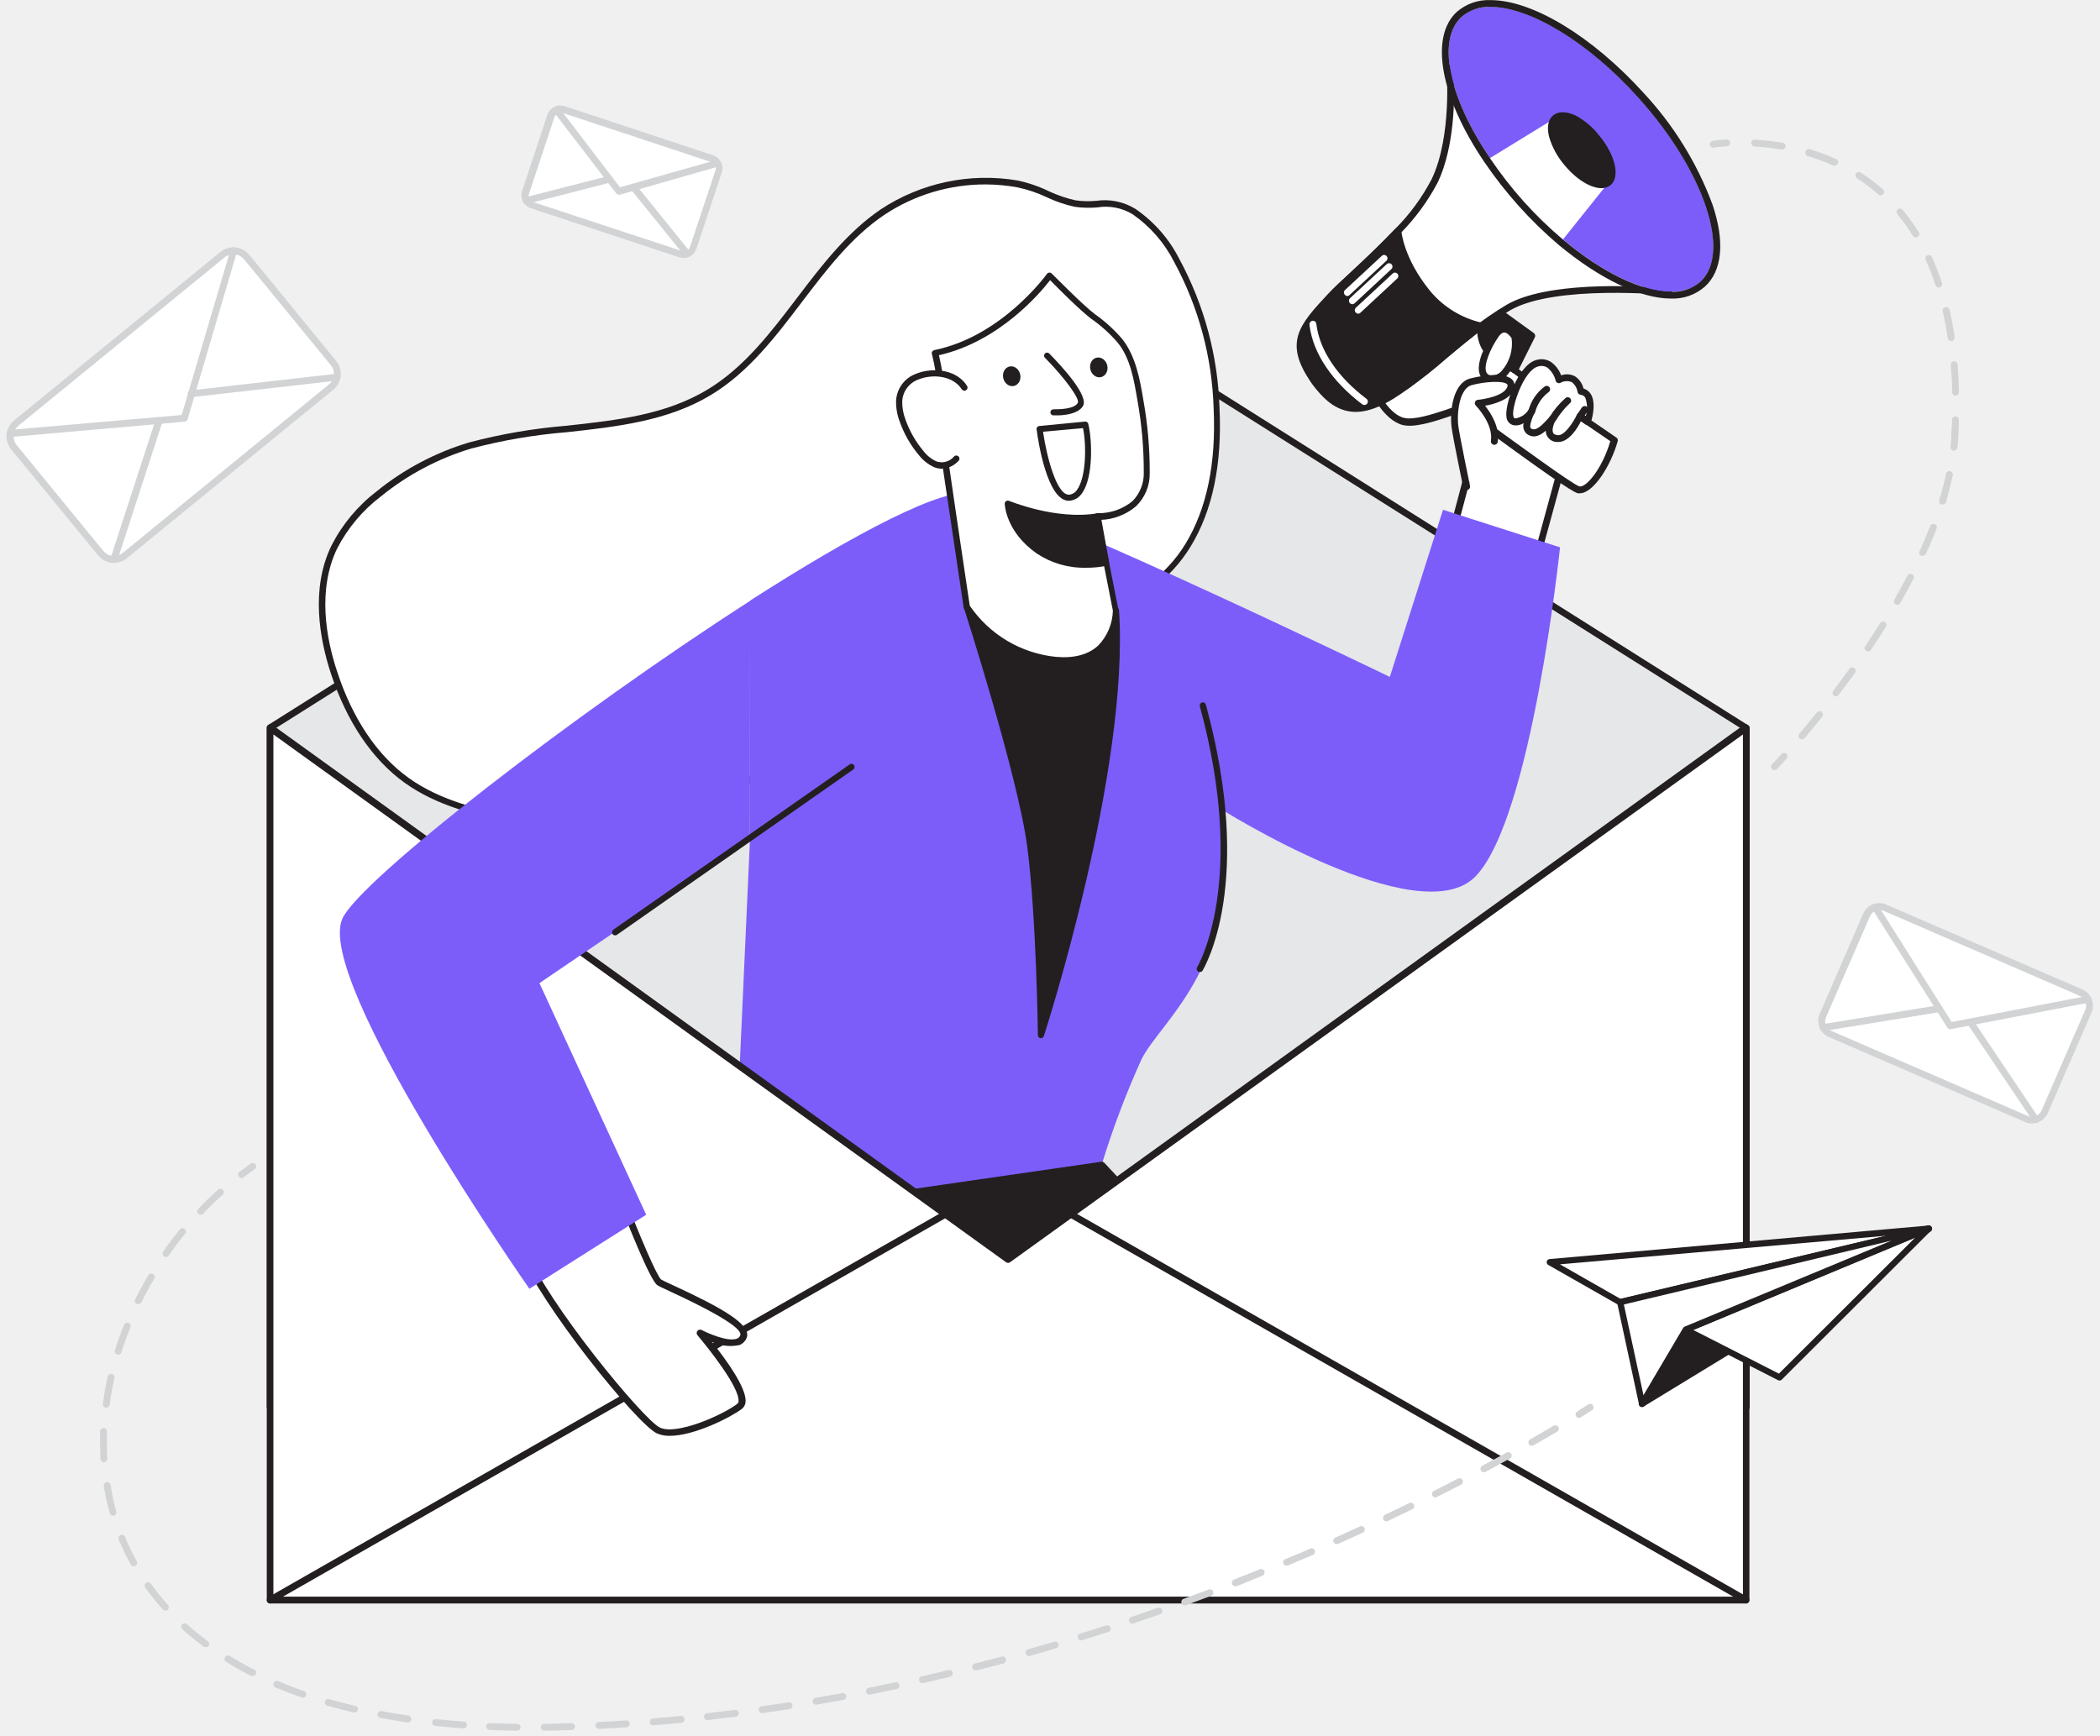
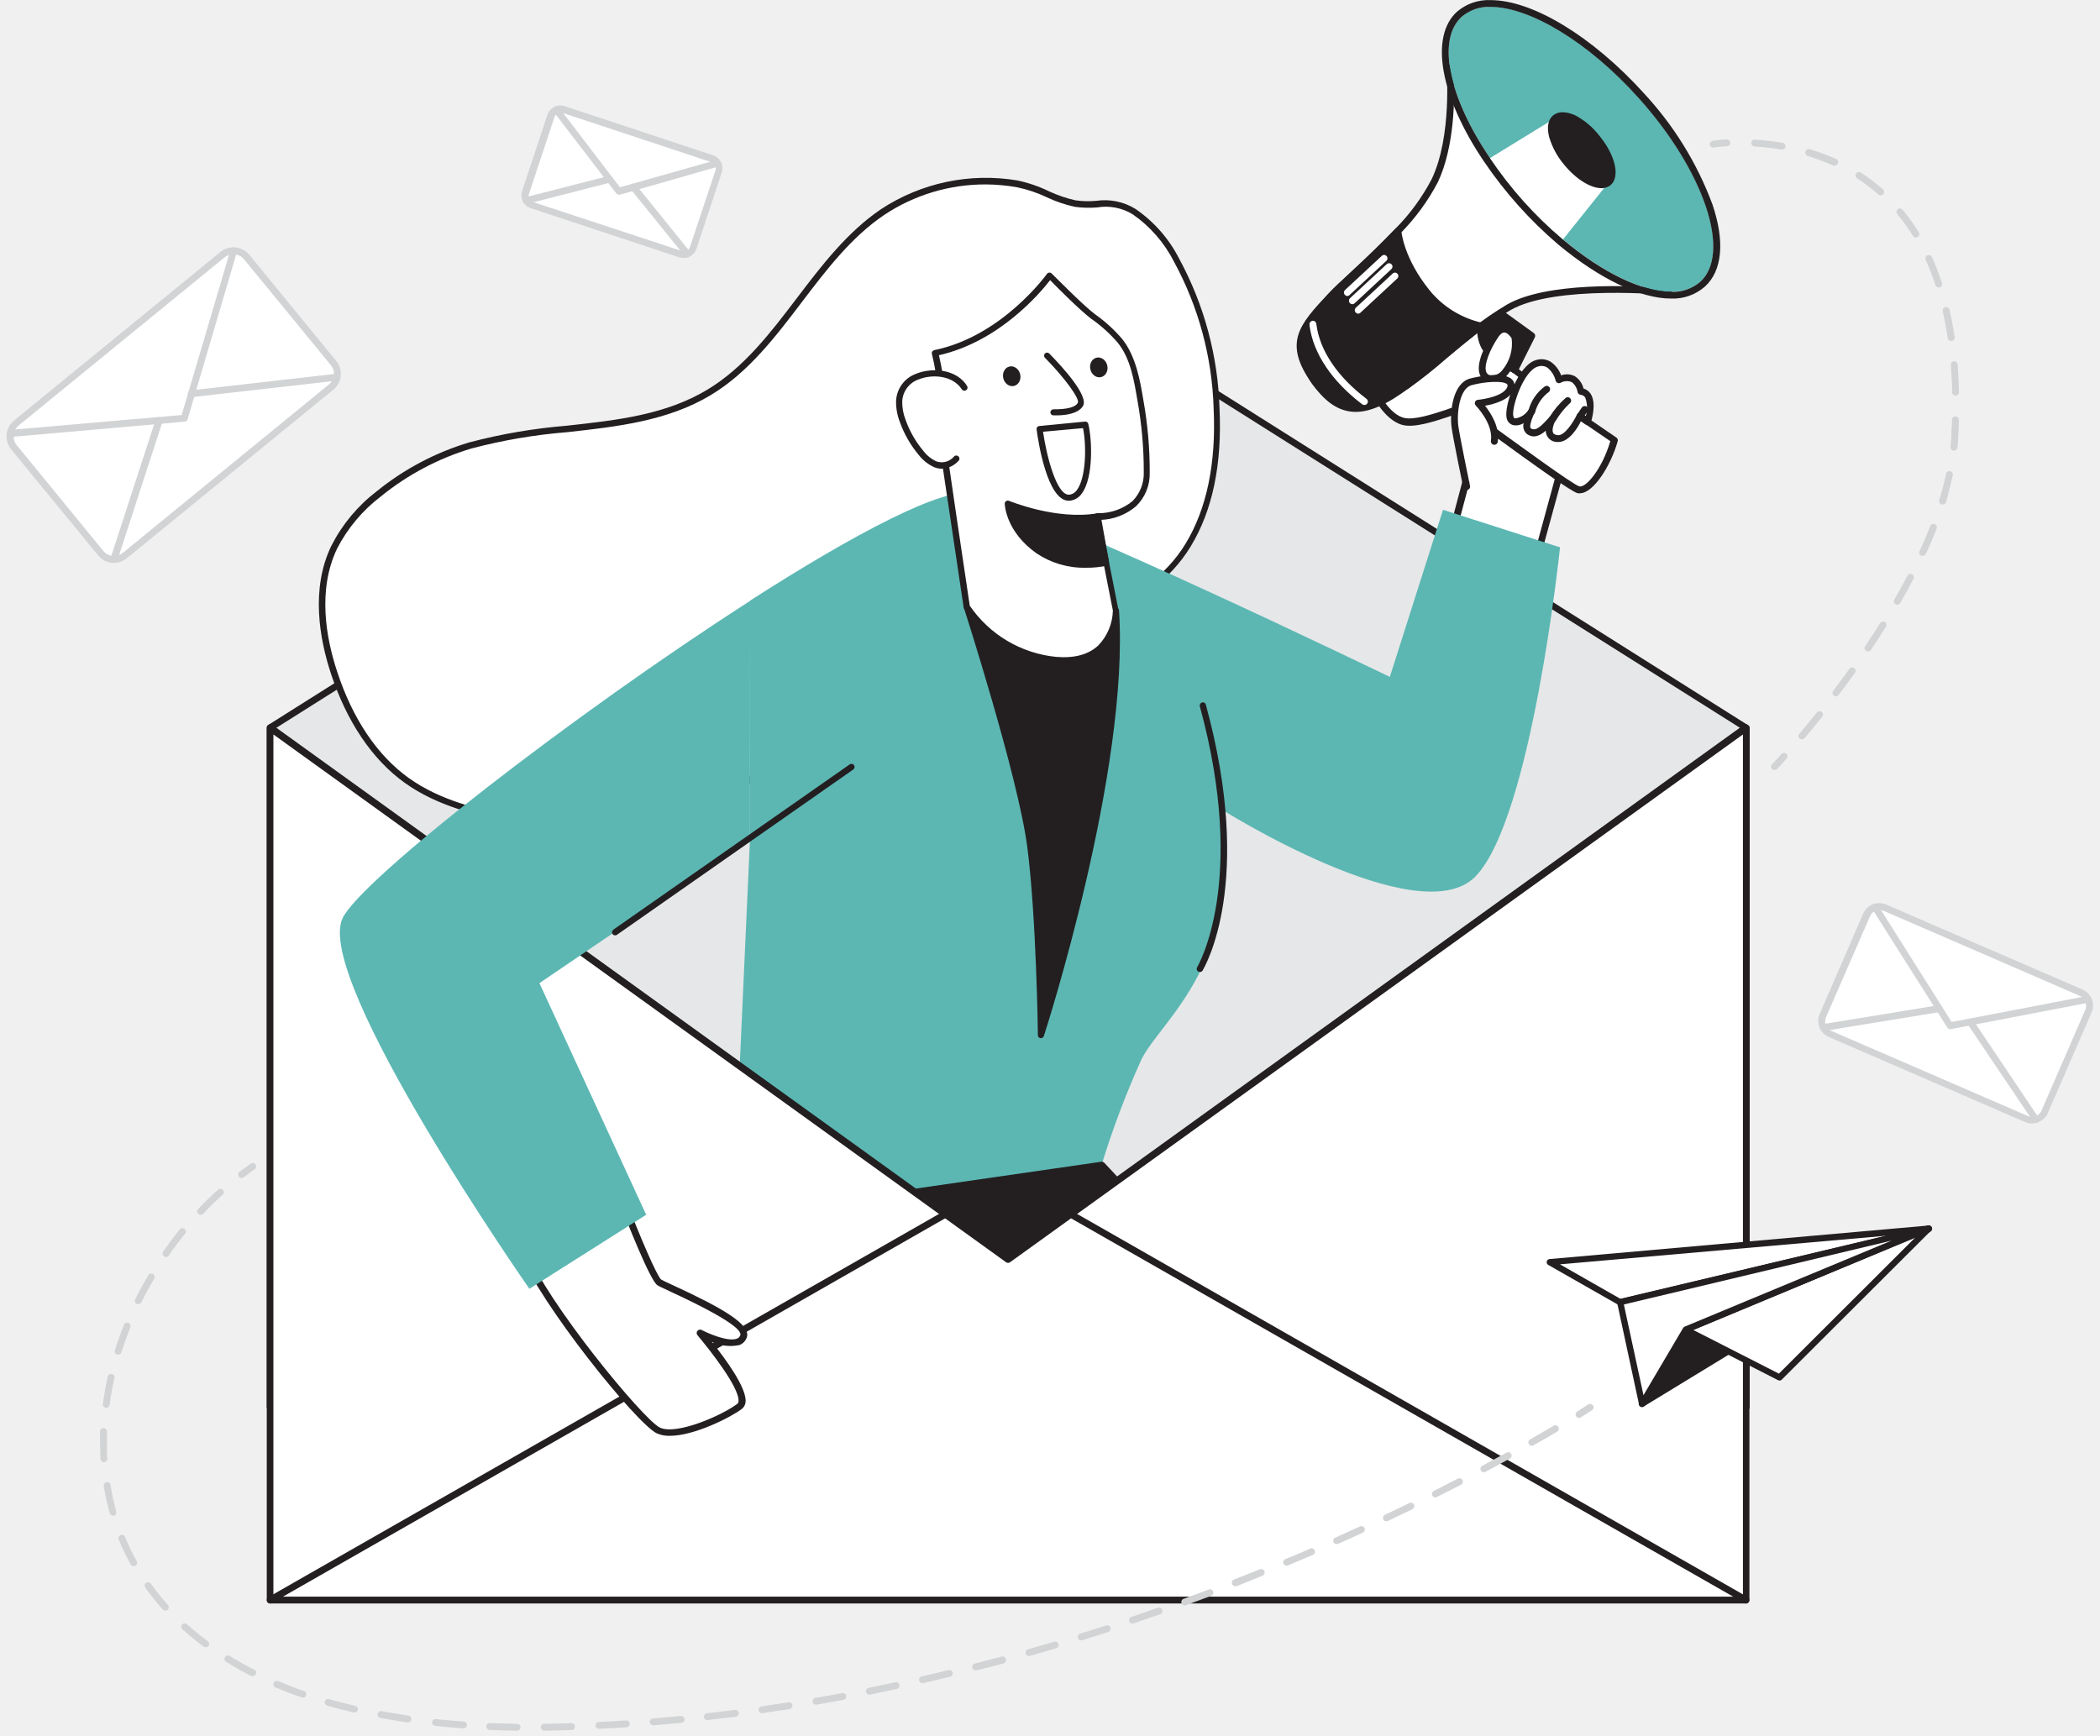
<svg xmlns="http://www.w3.org/2000/svg" width="242" height="200">
  <g fill-rule="nonzero" fill="none">
    <path fill="#E6E7E8" d="M31.136 83.879l85.035-53.67 85.036 53.67v78.304H31.136z" />
    <path d="M201.207 162.577H31.136a.394.394 0 01-.394-.394V83.88a.378.378 0 01.181-.33L115.96 29.91a.402.402 0 01.417 0l85.067 53.677c.117.07.189.195.189.33v78.305a.394.394 0 01-.425.354zm-169.7-.787h169.345V84.1l-84.68-53.402-84.666 53.401v77.691z" fill="#231F20" />
    <path d="M136.887 62.8c2.827-4.666 3.544-10.339 3.284-15.784a38.428 38.428 0 00-4.592-17.034 15.387 15.387 0 00-4.915-5.634c-2.552-1.574-4.293-.511-6.79-.936-2.11-.362-4.316-1.865-6.655-2.25a21.632 21.632 0 00-15.517 3.241C93.7 29.81 90.005 40.14 81.735 45.16c-8.105 4.894-18.478 3.423-27.568 6.13a30.73 30.73 0 00-10.523 5.555 18.346 18.346 0 00-5.151 6.145c-2.135 4.453-1.576 9.756 0 14.454 1.575 4.83 4.237 9.442 8.365 12.44 3.457 2.494 7.703 3.642 11.901 4.398 5.71 1.03 11.626 1.416 17.329.18a25.263 25.263 0 0011.397-5.539c1.402-1.25 2.174-2.958 3.481-4.201 1.804-1.708 4.616-2.754 6.727-4.06 3.3-2.054 6.608-4.241 10.373-5.217 9.562-2.486 23.055-3.163 28.82-12.644z" fill="#FFF" />
    <path d="M68.47 95.626a55.295 55.295 0 01-9.798-.96c-3.639-.653-8.294-1.754-12.05-4.453-3.758-2.699-6.68-7.082-8.492-12.59-1.291-3.933-2.363-9.732.056-14.72a18.408 18.408 0 015.245-6.295 31.037 31.037 0 0110.642-5.618 64.453 64.453 0 0111.208-1.92c5.876-.645 11.429-1.259 16.265-4.178 4.222-2.55 7.302-6.61 10.287-10.536 2.827-3.721 5.758-7.569 9.664-10.228a21.987 21.987 0 0115.753-3.329c1.254.265 2.471.683 3.624 1.244.98.458 2.008.809 3.064 1.046.798.112 1.607.13 2.41.055a6.748 6.748 0 014.505.937 15.498 15.498 0 015.041 5.751 38.523 38.523 0 014.64 17.2c.307 6.452-.788 11.802-3.34 15.98-4.726 7.727-14.398 9.702-22.952 11.449-2.159.44-4.19.85-6.089 1.345-3.395.874-6.467 2.793-9.452 4.65l-.788.512c-.787.464-1.575.897-2.402 1.322a18.647 18.647 0 00-4.261 2.698 13.442 13.442 0 00-1.575 1.944 13.175 13.175 0 01-1.907 2.266 25.476 25.476 0 01-11.61 5.68 35.702 35.702 0 01-7.687.748zm45.157-74.37c-4.17-.022-8.25 1.2-11.72 3.509-3.82 2.573-6.703 6.373-9.5 10.048-3.024 3.981-6.15 8.104-10.49 10.716-4.97 3.006-10.863 3.651-16.542 4.28-3.74.3-7.446.932-11.074 1.889a30.383 30.383 0 00-10.397 5.508 17.803 17.803 0 00-5.057 6.019c-2.284 4.768-1.268 10.347 0 14.163 1.765 5.42 4.608 9.654 8.223 12.258 3.616 2.605 8.2 3.698 11.76 4.344 6.632 1.188 12.24 1.25 17.163.18a24.743 24.743 0 0011.28-5.507 12.592 12.592 0 001.803-2.148 13.796 13.796 0 011.678-2.046 19.206 19.206 0 014.426-2.817c.843-.433 1.63-.842 2.363-1.29l.835-.52c3.017-1.88 6.136-3.831 9.641-4.72 1.922-.496 3.938-.913 6.12-1.354 8.42-1.707 17.95-3.65 22.488-11.11l.307.19-.307-.19c2.441-4.028 3.528-9.268 3.23-15.579a37.736 37.736 0 00-4.546-16.877 14.891 14.891 0 00-4.789-5.508 5.984 5.984 0 00-4.088-.787c-.858.073-1.722.05-2.575-.07a15.07 15.07 0 01-3.214-1.094 15.229 15.229 0 00-3.434-1.157 21.405 21.405 0 00-3.584-.33z" fill="#231F20" />
    <path d="M169.023 55.09l-4.143 15.578 9.98 1.778 5.686-20.811s-8.869-6.782-10.24-6.83c-1.37-.047-1.283 10.284-1.283 10.284z" fill="#FFF" />
    <path d="M174.86 72.84h-.071l-9.964-1.755a.386.386 0 01-.307-.488l4.111-15.508c0-1.668 0-9.316 1.166-10.441a.678.678 0 01.52-.212c1.41.047 8.955 5.767 10.46 6.908a.401.401 0 01.142.417l-5.695 20.811a.386.386 0 01-.362.268zm-9.452-2.463l9.184 1.62 5.513-20.213c-4.26-3.241-9.034-6.562-9.79-6.585-.56.417-.906 5.508-.875 9.914a.4.4 0 010 .102l-4.032 15.162z" fill="#231F20" />
    <path d="M158.24 44.9s1.41 3.147 3.442 3.659c2.032.511 6.451-1.669 6.963-1.385.512.283 12.17 9.001 13.303 9.26 1.135.26 3.222-2.486 4.112-5.751 0 0-11.342-7.727-12.083-8.545-.74-.818-1.622-5.712-2.725-7.506L158.24 44.9z" fill="#FFF" />
    <path d="M182.067 56.852a1.301 1.301 0 01-.245 0c-.708-.173-4.426-2.81-10.61-7.318-1.393-1.023-2.606-1.896-2.756-1.99-.15-.095-.945.283-1.575.503-1.647.543-3.9 1.29-5.27.929-2.19-.583-3.639-3.754-3.702-3.887a.377.377 0 01.11-.465l12.989-10.228a.41.41 0 01.315-.079c.11.023.206.088.268.181a21.34 21.34 0 011.575 4.383c.237 1.06.602 2.088 1.087 3.06.52.575 7.467 5.39 12.012 8.49.141.091.205.264.157.425-.811 2.864-2.82 5.996-4.355 5.996zM168.51 46.757a.654.654 0 01.323.07c.165.087.992.693 2.843 2.038 3.151 2.274 9.586 6.995 10.327 7.192.74.197 2.615-1.975 3.568-5.209-1.914-1.298-11.209-7.656-11.918-8.45-.401-.44-.74-1.574-1.268-3.368a27.7 27.7 0 00-1.284-3.8l-12.374 9.78c.386.74 1.576 2.777 3.049 3.147 1.15.3 3.363-.433 4.82-.912a7.584 7.584 0 011.914-.488z" fill="#231F20" />
    <path d="M170.638 37.567a4.221 4.221 0 00.449 2.415c.638 1.141 3.465 2.66 3.465 2.66l1.97-3.934-3.86-2.786-2.024 1.645z" fill="#231F20" />
    <path d="M174.552 43.035a.363.363 0 01-.18-.047c-.308-.158-2.955-1.613-3.624-2.817a4.614 4.614 0 01-.496-2.66.378.378 0 01.134-.243l2.024-1.668a.394.394 0 01.488 0l3.852 2.785c.154.11.207.316.126.488l-1.97 3.934a.394.394 0 01-.235.197.308.308 0 01-.119.031zm-3.536-5.256a3.805 3.805 0 00.417 2.014c.41.787 2.04 1.786 2.954 2.314l1.63-3.29-3.34-2.415-1.661 1.377z" fill="#231F20" />
    <path d="M182.988 48.598s1.032-3.25-.788-3.478a1.668 1.668 0 00-2.52-1.337s-.583-2.416-2.489-1.928-3.418 5.043-3.15 6.192c.267 1.149 1.748.449 2.496-.63 0 0-.969 1.795-.323 2.267.945.692 1.938-.535 2.741-1.432 0 0-1.189 2.1.56 2.29 1.346.149 2.599-2.566 2.599-2.566l.874.622z" fill="#FFF" />
    <path d="M179.585 50.943h-.15c-.718 0-1.302-.58-1.307-1.299-.653.575-1.41.937-2.19.362a1.21 1.21 0 01-.354-1.235c-.34.213-.744.3-1.142.244a1.04 1.04 0 01-.827-.873c-.291-1.33 1.276-6.098 3.45-6.657a2.026 2.026 0 011.623.205c.56.384.984.934 1.213 1.573a1.987 1.987 0 011.575.095 2.36 2.36 0 011.008 1.424c.343.099.637.32.827.621.701 1.094.095 3.085 0 3.313a.37.37 0 01-.244.252.402.402 0 01-.355-.048l-.535-.37c-.378.803-1.386 2.393-2.592 2.393zm-.669-3.085a.37.37 0 01.236.079c.159.12.205.337.11.511-.173.307-.472 1.063-.283 1.432 0 .055.11.229.543.276.788.086 1.828-1.574 2.198-2.36a.402.402 0 01.252-.213.378.378 0 01.33.055l.442.307a3.31 3.31 0 00-.07-2.132.717.717 0 00-.544-.315.401.401 0 01-.34-.339 1.723 1.723 0 00-.676-1.125 1.49 1.49 0 00-1.3.095.402.402 0 01-.33 0 .41.41 0 01-.214-.26 2.77 2.77 0 00-.992-1.526 1.277 1.277 0 00-1.016-.11c-1.678.424-3.088 4.72-2.875 5.72.055.244.157.267.213.275a2.166 2.166 0 001.575-1.046c.12-.17.35-.219.528-.11a.401.401 0 01.141.519c-.401.787-.622 1.636-.44 1.77.55.401 1.204-.244 2.055-1.188l.166-.189a.402.402 0 01.291-.126z" fill="#231F20" />
    <path d="M174.568 38.85s-1.079-1.873-2.213-.229c-1.134 1.644-2.497 4.72-.607 5.051 1.89.33 3.308-3.194 2.82-4.823z" fill="#FFF" />
    <path d="M171.992 44.074a2.019 2.019 0 01-.307 0 1.418 1.418 0 01-1.134-.85c-.551-1.314.67-3.651 1.48-4.815a1.63 1.63 0 011.371-.85c.867.04 1.442.999 1.505 1.101l.04.087a5.504 5.504 0 01-1.222 4.445 2.364 2.364 0 01-1.733.882zm1.355-5.752c-.26 0-.512.275-.67.504-.952 1.376-1.732 3.273-1.401 4.067.095.215.3.36.535.378a1.52 1.52 0 001.324-.622 4.765 4.765 0 001.063-3.658c-.126-.205-.48-.653-.835-.669h-.016z" fill="#231F20" />
    <path d="M169.015 56.143s-1.244-5.94-1.363-7.002c-.196-1.802.229-4.619 1.812-5.06 1.583-.44 5.207-.857 4.608.732-.544 1.448-3.718 1.723-3.718 1.723s2.19 2.203 1.859 4.399" fill="#FFF" />
    <path d="M169.015 56.537a.394.394 0 01-.386-.307c-.047-.244-1.244-5.98-1.362-7.081-.205-1.842.189-4.95 2.095-5.508.992-.275 4.025-.842 4.915.126.274.305.34.745.165 1.117-.449 1.212-2.26 1.692-3.308 1.88.662.835 1.725 2.48 1.465 4.163a.398.398 0 01-.788-.118c.3-1.975-1.725-4.044-1.74-4.06a.409.409 0 01-.095-.417.394.394 0 01.339-.252c.787-.07 3.009-.472 3.379-1.471.086-.213 0-.276 0-.307-.418-.464-2.6-.323-4.128.094-1.283.354-1.709 2.92-1.52 4.635.118 1.03 1.347 6.916 1.355 6.97a.385.385 0 01-.307.465l-.079.07z" fill="#231F20" />
    <path d="M192.275 33.617s-13.123-1.298-18.479 1.802a34.39 34.39 0 00-3.86 2.675c-2.906 2.274-5.639 4.854-7.766 6.294-4.221 2.833-8.301 3.407-11.082-1.101-2.363-3.848-.984-5.673 2.213-9.096 1.576-1.692 4.915-4.485 7.79-7.577a24.322 24.322 0 004.254-5.822c2.426-5.099 1.74-12.912 1.74-12.912l25.19 25.737z" fill="#FFF" />
    <path d="M156.27 46.977a5.533 5.533 0 01-1.26-.134 6.725 6.725 0 01-4.253-3.336c-2.544-4.123-.976-6.113 2.253-9.575.677-.724 1.654-1.637 2.788-2.684 1.576-1.463 3.348-3.147 5.01-4.894a23.692 23.692 0 004.182-5.72c2.363-4.957 1.71-12.668 1.702-12.746a.401.401 0 01.228-.394.386.386 0 01.449.087l25.205 25.76a.393.393 0 01.07.441.402.402 0 01-.393.228c-.134 0-13.06-1.25-18.242 1.763a33.76 33.76 0 00-3.812 2.643c-1.19.937-2.363 1.912-3.458 2.849a53.354 53.354 0 01-4.332 3.446c-2.284 1.51-4.332 2.266-6.136 2.266zM167.543 8.88c.095 2.36.087 8.01-1.835 12.094a24.739 24.739 0 01-4.324 5.916c-1.678 1.802-3.466 3.462-5.05 4.934-1.118 1.038-2.094 1.943-2.748 2.644-3.15 3.344-4.41 4.98-2.158 8.655a6.017 6.017 0 003.749 2.99c1.875.409 4.151-.276 6.774-2.03a50.708 50.708 0 004.261-3.384c1.126-.944 2.284-1.928 3.482-2.864a34.847 34.847 0 013.938-2.714c4.56-2.652 14.39-2.196 17.651-1.952L167.542 8.88z" fill="#231F20" />
    <path d="M170.638 37.567c-2.907 2.274-6.42 5.287-8.468 6.814-4.678 3.493-7.64 3.863-10.696-.457-3.15-4.438-1.37-6.294 1.827-9.725 1.576-1.692 4.915-4.485 7.79-7.577 0 0 .181 3.218 3.387 7.144a11.17 11.17 0 006.16 3.8z" fill="#231F20" />
    <path d="M156.24 47.473a4.374 4.374 0 01-.725-.055c-1.576-.244-2.962-1.283-4.364-3.266-3.316-4.681-1.378-6.75 1.82-10.181.716-.787 1.693-1.676 2.827-2.723 1.576-1.463 3.348-3.147 5.01-4.894a.378.378 0 01.417-.102c.148.053.25.19.26.346 0 0 .229 3.148 3.3 6.916a10.871 10.871 0 005.924 3.667.41.41 0 01.315.291.425.425 0 01-.142.41c-1.34 1.046-2.796 2.242-4.214 3.398-1.623 1.33-3.15 2.59-4.261 3.415-2.513 1.896-4.482 2.778-6.168 2.778zm4.584-19.993c-1.505 1.573-3.08 3.037-4.49 4.343-1.119 1.038-2.095 1.943-2.749 2.644-3.15 3.39-4.726 5.067-1.788 9.229 1.268 1.794 2.489 2.73 3.836 2.943 1.63.251 3.568-.535 6.301-2.573 1.095-.787 2.623-2.07 4.238-3.391 1.197-.984 2.426-1.991 3.591-2.92a11.705 11.705 0 01-5.592-3.745 15.73 15.73 0 01-3.347-6.53z" fill="#231F20" />
-     <path d="M195.914 32.507c-2.938 2.636-9.452.441-15.793-4.917a45.642 45.642 0 01-8.412-9.371c-4.726-6.94-6.199-13.66-3.237-16.311 3.654-3.281 12.775.905 20.36 9.355 7.586 8.45 10.752 17.955 7.082 21.244z" fill="#7C5DFA" />
+     <path d="M195.914 32.507c-2.938 2.636-9.452.441-15.793-4.917a45.642 45.642 0 01-8.412-9.371c-4.726-6.94-6.199-13.66-3.237-16.311 3.654-3.281 12.775.905 20.36 9.355 7.586 8.45 10.752 17.955 7.082 21.244z" fill="#5cb7b3" />
    <path d="M171.772.798c4.466 0 11.208 3.982 17.037 10.473 7.593 8.45 10.775 17.955 7.089 21.244a4.832 4.832 0 01-3.324 1.118c-3.332 0-7.924-2.211-12.469-6.035a45.418 45.418 0 01-4.568-4.438 45.642 45.642 0 01-3.828-4.941c-4.726-6.94-6.199-13.66-3.237-16.311a4.84 4.84 0 013.3-1.11m0-.786a5.58 5.58 0 00-3.852 1.321c-3.205 2.872-1.953 9.836 3.112 17.31a47.8 47.8 0 008.553 9.553c4.726 3.934 9.452 6.215 12.973 6.215a5.58 5.58 0 003.883-1.353c2.025-1.81 2.363-5.193.89-9.52a38.548 38.548 0 00-7.931-12.833C183.524 4.22 176.624.012 171.772.012z" fill="#231F20" />
    <path d="M185.359 21.043l-5.238 6.547a45.642 45.642 0 01-8.412-9.371l7.577-4.65 6.073 7.474z" fill="#FFF" />
    <ellipse fill="#231F20" transform="rotate(-39.4 182.308 17.334)" cx="182.308" cy="17.334" rx="2.244" ry="4.817" />
    <path d="M184.556 21.689c-1.237 0-2.907-1-4.301-2.7a8.786 8.786 0 01-1.733-3.194c-.291-1.133-.126-2.022.465-2.502.59-.48 1.489-.472 2.544 0a8.662 8.662 0 012.78 2.353c1.86 2.258 2.419 4.76 1.276 5.704-.296.225-.66.344-1.031.339zm-4.498-7.963a.883.883 0 00-.575.173c-.33.275-.402.897-.197 1.7a7.866 7.866 0 001.575 2.895c1.655 2.014 3.56 2.801 4.238 2.243.677-.56.276-2.581-1.378-4.596a7.993 7.993 0 00-2.56-2.108 2.759 2.759 0 00-1.103-.307zM178.916 48.645a.37.37 0 01-.197-.055.386.386 0 01-.142-.535 9.515 9.515 0 011.796-2.148.394.394 0 11.504.598 9.184 9.184 0 00-1.575 1.951.402.402 0 01-.386.19zM176.498 47.811h-.063a.394.394 0 01-.307-.464 5.012 5.012 0 011.882-2.801.394.394 0 01.473.63 4.272 4.272 0 00-1.576 2.32.402.402 0 01-.41.315zM182.074 48.37a.393.393 0 01-.315-.622l.536-.787a.41.41 0 01.551-.094.401.401 0 01.095.55l-.544.787a.378.378 0 01-.323.166z" fill="#231F20" />
    <path d="M157.216 46.678a.387.387 0 01-.236-.079c-3.482-2.643-5.64-5.854-6.065-9.032v-.087a.393.393 0 01.173-.448.386.386 0 01.544.125c.046.096.073.2.078.307.402 2.975 2.442 5.996 5.766 8.506a.393.393 0 01-.244.708h-.016zM155.27 34.12a.378.378 0 01-.283-.133.385.385 0 010-.551l4.238-3.934a.378.378 0 01.55 0 .385.385 0 010 .55l-4.237 3.935a.378.378 0 01-.267.133zM155.853 35.065a.426.426 0 01-.291-.126.401.401 0 010-.559l4.238-3.934a.394.394 0 01.667.28.393.393 0 01-.116.279l-4.23 3.934a.418.418 0 01-.268.126zM156.523 36.15a.362.362 0 01-.284-.126.385.385 0 010-.55l4.238-3.934a.378.378 0 01.551 0 .385.385 0 010 .55l-4.237 3.934a.37.37 0 01-.268.126z" fill="#FFF" />
-     <path d="M86.422 96.838l-1.977 43.606s26.977.322 42.494-6.153a101.881 101.881 0 014.6-12.188c2.276-4.595 12.05-11.37 8.979-28.963 0 0 23.03 14.556 29.521 7.868 6.49-6.688 9.736-37.925 9.736-37.925l-13.485-4.327-6.128 19.261S121.299 59.236 112.24 56.86c-3.363-.88-13.816 4.674-25.796 12.361" fill="#7C5DFA" />
+     <path d="M86.422 96.838l-1.977 43.606s26.977.322 42.494-6.153a101.881 101.881 0 014.6-12.188c2.276-4.595 12.05-11.37 8.979-28.963 0 0 23.03 14.556 29.521 7.868 6.49-6.688 9.736-37.925 9.736-37.925l-13.485-4.327-6.128 19.261S121.299 59.236 112.24 56.86c-3.363-.88-13.816 4.674-25.796 12.361" fill="#5cb7b3" />
    <path d="M111.406 69.936s6.246 19.388 7.317 27.594c1.072 8.207 1.23 21.772 1.23 21.772s9.884-30.246 8.663-48.925l-17.21-.44z" fill="#231F20" />
    <path d="M119.952 119.656h-.047a.346.346 0 01-.3-.339c0-.133-.173-13.643-1.228-21.732-1.056-8.088-7.239-27.342-7.302-27.538a.354.354 0 01.339-.457l17.202.44c.181 0 .33.143.339.323 1.22 18.53-8.57 48.783-8.664 49.059a.347.347 0 01-.339.244zm-8.066-49.358c.954 3.006 6.215 19.75 7.184 27.185.788 6.185 1.095 15.508 1.19 19.67 2.15-7.08 8.94-30.82 8.025-46.422l-16.399-.433zM79.94 163.592h74.44l-27.418-29.301-42.494 6.153s-5.088 11.503-4.608 19.576c.032.952.056 2.171.08 3.572z" fill="#231F20" />
    <path d="M154.38 163.985H79.94a.387.387 0 01-.395-.385c0-1.322-.047-2.589-.102-3.557-.48-8.08 4.427-19.285 4.64-19.765a.41.41 0 01.299-.228l42.533-6.153a.41.41 0 01.347.126l27.418 29.301a.393.393 0 01-.292.661h-.008zm-74.04-.787h73.127l-26.654-28.49-42.077 6.09c-.67 1.573-4.93 11.889-4.49 19.198.04.89.095 2.014.095 3.202z" fill="#231F20" />
    <path d="M126.474 59.511l2.134 10.866s.056 6.295-6.923 5.689a13.92 13.92 0 01-10.279-6.13l-2.828-18.978a34.302 34.302 0 00-.835-10.3c8.027-1.66 13.21-8.922 13.21-8.922s3.552 3.62 5.001 4.721a16.535 16.535 0 013.15 2.81c1.52 1.88 1.97 4.508 2.364 6.829.495 2.755.74 5.549.732 8.348-.126 5.311-5.726 5.067-5.726 5.067z" fill="#FFF" />
    <path d="M122.59 76.467h-.937a14.18 14.18 0 01-10.554-6.294.456.456 0 01-.047-.134s-2.82-18.884-2.828-18.978a4.802 4.802 0 010-.952 31.897 31.897 0 00-.835-9.332.322.322 0 01.047-.268.362.362 0 01.229-.157c7.79-1.574 12.933-8.71 12.98-8.781a.37.37 0 01.268-.15c.107-.01.212.031.284.11.039 0 3.552 3.612 4.97 4.674a16.92 16.92 0 013.15 2.864c1.576 1.983 2.056 4.721 2.434 6.995.501 2.776.75 5.591.74 8.411a5.182 5.182 0 01-1.575 3.872 6.62 6.62 0 01-4.072 1.573l2.056 10.441a6.621 6.621 0 01-1.922 4.627 6.306 6.306 0 01-4.387 1.48zm-10.837-6.656a13.692 13.692 0 009.963 5.9c2.08.174 3.702-.259 4.829-1.298a5.992 5.992 0 001.701-4.036l-2.127-10.795a.393.393 0 01.08-.307.339.339 0 01.29-.126 6.156 6.156 0 004.002-1.377 4.537 4.537 0 001.315-3.352 45.872 45.872 0 00-.732-8.285c-.386-2.258-.788-4.831-2.284-6.656a16.432 16.432 0 00-3.049-2.746c-1.228-.921-3.867-3.549-4.726-4.446-1.126 1.456-5.844 7.081-12.815 8.655.704 3.002.97 6.09.788 9.167a4.889 4.889 0 000 .786s-.032.197 2.765 18.916z" fill="#231F20" />
    <path d="M127.427 64.861s-4.38 1.031-7.782-1.369c-3.403-2.4-3.545-5.444-3.545-5.444s5.388 2.29 10.374 1.463l.953 5.35z" fill="#231F20" />
    <path d="M125.135 65.436a9.845 9.845 0 01-5.687-1.66c-3.505-2.471-3.663-5.54-3.663-5.713a.322.322 0 01.15-.299.331.331 0 01.33-.039c.056 0 5.365 2.242 10.185 1.44a.347.347 0 01.394.283l.961 5.35a.346.346 0 01-.268.402 10.81 10.81 0 01-2.402.236zm-8.562-6.845a7.916 7.916 0 003.3 4.618c2.718 1.92 6.136 1.574 7.184 1.377l-.835-4.682c-4.057.56-8.184-.763-9.649-1.313z" fill="#231F20" />
    <path d="M120.661 40.981s4.497 4.564 3.836 5.626c-.662 1.062-3.104.913-3.104.913" fill="#FFF" />
    <path d="M121.772 47.874h-.402a.347.347 0 01-.323-.37.354.354 0 01.37-.33c.622 0 2.363 0 2.788-.74.268-.44-1.496-2.872-3.788-5.2a.347.347 0 11.496-.489c1.41 1.432 4.608 4.887 3.883 6.059-.598.952-2.245 1.07-3.024 1.07z" fill="#231F20" />
    <ellipse fill="#231F20" transform="rotate(-13.01 126.624 42.344)" cx="126.624" cy="42.344" rx="1" ry="1.149" />
    <ellipse fill="#231F20" transform="rotate(-13.01 116.589 43.363)" cx="116.589" cy="43.363" rx="1" ry="1.149" />
    <path d="M111.154 44.695c-1.095-1.77-3.655-2.014-5.443-1.298a3.148 3.148 0 00-2.087 2.848c-.014.773.125 1.54.41 2.258a11.87 11.87 0 002.11 3.69 4.253 4.253 0 001.647 1.323c.839.296 1.774.053 2.363-.614" fill="#FFF" />
    <path d="M108.531 54.02c-.297-.001-.59-.057-.866-.166a4.725 4.725 0 01-1.796-1.424 12.35 12.35 0 01-2.174-3.8 6.289 6.289 0 01-.433-2.408 3.51 3.51 0 012.315-3.148c1.97-.786 4.726-.472 5.884 1.44a.362.362 0 01-.614.378c-.985-1.574-3.308-1.833-5.002-1.157a2.817 2.817 0 00-1.874 2.526 5.59 5.59 0 00.385 2.124 11.563 11.563 0 002.048 3.58c.393.523.91.94 1.505 1.212.712.25 1.505.041 2-.527a.363.363 0 11.512.504c-.489.528-1.17.84-1.89.865z" fill="#231F20" />
    <path d="M125.072 48.936l-5.27.512s1.095 8.135 3.466 7.915c2.37-.22 2.379-6.098 1.804-8.427z" fill="#FFF" />
    <path d="M123.166 57.717c-2.481 0-3.529-6.83-3.71-8.222a.307.307 0 01.07-.26.315.315 0 01.237-.134l5.277-.511a.347.347 0 01.37.26c.45 1.81.6 6.145-.708 7.978-.31.49-.826.814-1.402.881l-.134.008zm-2.97-7.955c.441 2.975 1.576 7.255 2.97 7.255h.07a1.26 1.26 0 00.899-.59c1.031-1.456 1.079-5.099.669-7.082l-4.608.417zM138.257 112.024a.355.355 0 01-.3-.543c.056-.103 5.845-9.828.308-30.08a.37.37 0 01.252-.441.355.355 0 01.441.252c5.632 20.583-.142 30.245-.394 30.686a.347.347 0 01-.307.126z" fill="#231F20" />
    <path fill="#FFF" d="M31.136 83.879l85.035 61.285 85.036-61.285v100.54H31.136z" />
    <path d="M201.207 184.812H31.136a.394.394 0 01-.394-.393V83.879a.378.378 0 01.213-.346.386.386 0 01.41 0l84.806 61.112 84.8-61.112a.386.386 0 01.409 0c.134.063.22.198.22.346v100.54a.401.401 0 01-.393.393zm-169.7-.786h169.345V84.65L116.4 145.48a.394.394 0 01-.465 0L31.506 84.65v99.376z" fill="#231F20" />
    <path d="M31.136 184.812a.395.395 0 01-.347-.204.401.401 0 01.15-.535l77.805-44.463a.394.394 0 01.535.149.385.385 0 01-.141.535l-77.813 44.463a.402.402 0 01-.189.055zM201.207 184.812a.434.434 0 01-.197-.055l-77.805-44.463a.393.393 0 01-.15-.535.402.402 0 01.536-.15l77.805 44.464a.393.393 0 01.15.535.386.386 0 01-.34.204z" fill="#231F20" />
    <path d="M71.677 138.303s3.442 8.954 4.253 9.442c.811.488 10.397 4.406 9.712 6.24-.685 1.833-5.002-.402-5.002-.402s6.215 7.184 4.576 8.451c-1.638 1.267-7.151 3.84-9.365 2.793-2.213-1.046-13.248-14.706-15.587-20.638" fill="#FFF" />
    <path d="M77.19 165.488a3.532 3.532 0 01-1.496-.283c-2.363-1.125-13.47-14.95-15.793-20.85a.396.396 0 11.74-.284c2.364 6.05 13.47 19.513 15.384 20.457 1.914.944 7.293-1.448 8.963-2.746a.37.37 0 00.118-.26c.15-1.573-3.387-6.034-4.726-7.624a.393.393 0 01.48-.606c.788.41 3.041 1.385 4.05 1a.646.646 0 00.401-.394c.189-.511-1.055-1.794-8.073-5.043-.851-.394-1.3-.606-1.481-.724-.851-.543-3.592-7.53-4.411-9.654a.393.393 0 11.732-.284c1.639 4.257 3.624 8.891 4.112 9.285.134.086.709.354 1.378.66 5.656 2.613 9.043 4.54 8.483 6.036-.146.397-.46.71-.858.857a5.109 5.109 0 01-3.15-.362c1.52 1.897 4.032 5.303 3.874 6.924a1.133 1.133 0 01-.417.787c-1.3.984-5.49 3.108-8.31 3.108z" fill="#231F20" />
-     <path d="M86.445 69.252C66.187 82.25 41.55 101.378 39.47 105.847c-3.323 7.081 21.535 42.693 21.535 42.693l13.461-8.53-12.303-26.696 24.26-16.484" fill="#7C5DFA" />
+     <path d="M86.445 69.252C66.187 82.25 41.55 101.378 39.47 105.847c-3.323 7.081 21.535 42.693 21.535 42.693l13.461-8.53-12.303-26.696 24.26-16.484" fill="#5cb7b3" />
    <path d="M70.889 107.806a.355.355 0 01-.3-.15.37.37 0 01.087-.503l27.237-19.049a.355.355 0 01.505.087.362.362 0 01-.095.503l-27.23 19.05a.332.332 0 01-.204.062zM189.234 161.79l33.01-20.182-27.969 11.637z" fill="#231F20" />
    <path d="M189.234 162.183a.386.386 0 01-.275-.118.393.393 0 01-.063-.48l5.04-8.537a.37.37 0 01.182-.165l28-11.637a.394.394 0 01.355.7l-33.034 20.15a.465.465 0 01-.205.087zm5.31-8.655l-4.168 7.082 27.324-16.704-23.157 9.622z" fill="#231F20" />
    <path fill="#FFF" d="M194.275 153.245l10.791 5.516 17.179-17.153z" />
    <path d="M205.066 159.115a.323.323 0 01-.165-.04l-10.791-5.507a.346.346 0 01-.197-.33.378.378 0 01.22-.323l27.986-11.637a.363.363 0 01.433.133.346.346 0 01-.047.449l-17.179 17.153a.331.331 0 01-.26.102zm-9.94-5.83l9.87 5.035L220.7 142.64l-25.575 10.645z" fill="#231F20" />
    <path fill="#FFF" d="M222.245 141.608l-35.54 8.482-8.08-4.619z" />
    <path d="M186.674 150.444a.339.339 0 01-.173-.047l-8.09-4.61a.362.362 0 01.15-.67l43.62-3.863a.362.362 0 01.387.299.362.362 0 01-.268.41l-35.539 8.473-.087.008zm-6.907-4.72l6.963 3.973 30.663-7.27-37.626 3.296z" fill="#231F20" />
    <path fill="#FFF" d="M186.706 150.09l2.528 11.7 5.041-8.545 27.97-11.637z" />
    <path d="M189.234 162.152h-.055a.362.362 0 01-.3-.275l-2.52-11.708a.354.354 0 01.268-.425l35.54-8.474a.356.356 0 01.22.676l-27.836 11.59-4.978 8.435a.355.355 0 01-.339.181zm-2.103-11.802l2.26 10.457 4.57-7.75a.402.402 0 01.172-.15l23.835-9.914-30.837 7.357z" fill="#231F20" />
    <path d="M181.948 163.419a.394.394 0 01-.204-.724l1.315-.842a.396.396 0 01.433.66l-1.33.85a.426.426 0 01-.214.056zM62.713 199.47a.401.401 0 01-.394-.392c0-.215.172-.39.386-.394l1.875-.04 1.268-.039a.41.41 0 01.41.378.393.393 0 01-.386.41l-1.268.039-1.883.039h-.008zm-3.15 0c-1.072 0-2.127-.046-3.151-.086a.401.401 0 01-.378-.409.393.393 0 01.41-.377c1.023.039 2.07.07 3.15.086a.394.394 0 01.394.394.401.401 0 01-.418.393h-.007zm9.451-.212a.386.386 0 01-.386-.37.393.393 0 01.37-.416 143.63 143.63 0 003.151-.181.386.386 0 01.418.37.385.385 0 01-.363.417c-1.047.07-2.095.133-3.15.18h-.04zm-15.713-.055a95.648 95.648 0 01-3.151-.283.394.394 0 01-.347-.433.378.378 0 01.434-.346c1.016.102 2.055.197 3.15.276a.394.394 0 110 .786h-.086zm21.999-.354a.394.394 0 110-.786c1.047-.087 2.087-.181 3.15-.284a.41.41 0 01.434.354.393.393 0 01-.355.433c-1.05.1-2.1.194-3.15.283h-.08zm-28.261-.322h-.055c-1.056-.158-2.103-.33-3.151-.52a.4.4 0 11.15-.786c1 .188 2.04.362 3.087.511a.394.394 0 01.331.449.402.402 0 01-.378.346h.016zm34.53-.284a.395.395 0 11-.047-.786c1.05-.116 2.1-.242 3.151-.378a.397.397 0 11.102.787l-3.15.37-.055.007zm6.247-.786a.402.402 0 01-.394-.339.393.393 0 01.339-.448l3.103-.464a.386.386 0 01.449.322.393.393 0 01-.323.457l-3.15.464-.024.008zm-46.952-.079h-.095a72.266 72.266 0 01-3.064-.787.401.401 0 01-.268-.488.394.394 0 01.489-.267c.976.275 1.992.543 3.024.787a.386.386 0 01.292.472.394.394 0 01-.394.275l.016.008zm53.166-.905a.386.386 0 01-.386-.322.401.401 0 01.323-.457l3.096-.55a.386.386 0 01.457.314.393.393 0 01-.315.456l-3.104.56h-.07zm-59.223-.857a.355.355 0 01-.127 0 52.574 52.574 0 01-2.961-1.141.394.394 0 01.307-.724c.937.393 1.922.787 2.914 1.125a.4.4 0 11-.133.787v-.047zm65.375-.3a.402.402 0 01-.386-.314.393.393 0 01.307-.464l3.08-.646a.394.394 0 01.465.307.385.385 0 01-.3.464l-3.087.646-.08.008zm6.16-1.321a.396.396 0 01-.087-.787c1.024-.236 2.04-.472 3.056-.724.21-.05.422.08.472.291a.393.393 0 01-.291.48c-1.016.244-2.032.488-3.064.716l-.087.024zm-77.34-.842a.418.418 0 01-.182-.047 34.933 34.933 0 01-2.764-1.574.393.393 0 01-.126-.543.386.386 0 01.543-.126 40.365 40.365 0 002.71 1.519.404.404 0 11-.182.786v-.015zm83.491-.645a.397.397 0 11-.095-.787l3.04-.787a.407.407 0 01.206.787c-1.009.273-2.025.535-3.049.787a.213.213 0 01-.118 0h.016zm6.08-1.645a.386.386 0 01-.377-.283.401.401 0 01.275-.488l3.017-.873a.394.394 0 01.488.26.385.385 0 01-.267.487c-1 .3-2.009.598-3.025.881a.268.268 0 01-.126.016h.016zm-94.888-1.015a.386.386 0 01-.236-.079 32.502 32.502 0 01-2.458-2.014.393.393 0 01.551-.558c.768.695 1.57 1.351 2.403 1.967.174.13.209.377.078.55a.402.402 0 01-.338.134zm100.906-.787a.378.378 0 01-.37-.275.393.393 0 01.26-.496c1.008-.307 2-.63 2.993-.944a.386.386 0 01.496.252.393.393 0 01-.252.495c-.992.323-1.992.638-3.008.953a.307.307 0 01-.119.023v-.008zm5.994-1.943a.399.399 0 11-.126-.787c1-.338 1.993-.677 2.97-1.023.206-.068.43.04.504.244a.385.385 0 01-.236.496c-.985.346-1.977.692-2.986 1.03l-.126.04zm-111.54-1.495a.41.41 0 01-.299-.134 28.33 28.33 0 01-1.985-2.486.393.393 0 11.638-.457 26.828 26.828 0 001.938 2.416.401.401 0 010 .559.394.394 0 01-.291.11v-.008zm117.48-.582a.41.41 0 01-.37-.26.393.393 0 01.235-.504c1-.362 1.977-.731 2.954-1.093a.394.394 0 01.276.731c-.977.37-1.961.732-2.962 1.094a.26.26 0 01-.134.04v-.008zm5.891-2.227a.4.4 0 01-.142-.787l2.922-1.157c.2-.081.429.014.512.213a.401.401 0 01-.212.52l-2.93 1.195a.497.497 0 01-.15.024v-.008zm-127.01-2.298a.386.386 0 01-.346-.204 27.471 27.471 0 01-1.378-2.872.395.395 0 11.732-.3c.387.96.834 1.892 1.34 2.794.1.192.03.428-.158.535a.418.418 0 01-.19.047zm132.854-.055a.378.378 0 01-.362-.244.393.393 0 01.205-.511c.984-.41 1.953-.787 2.898-1.227a.395.395 0 01.316.723l-2.907 1.228a.339.339 0 01-.15.031zm5.782-2.494a.41.41 0 01-.363-.228.385.385 0 01.205-.52c.977-.44 1.93-.865 2.86-1.298a.395.395 0 01.33.716c-.937.433-1.89.866-2.875 1.299a.355.355 0 01-.157.031zm5.726-2.628a.378.378 0 01-.354-.22.393.393 0 01.18-.527c.977-.457 1.923-.913 2.836-1.362a.395.395 0 01.347.709l-2.844 1.369a.41.41 0 01-.165.031zm-146.74-.653a.394.394 0 01-.378-.291 28.685 28.685 0 01-.693-3.108.398.398 0 01.787-.126c.158 1.03.373 2.048.646 3.053a.393.393 0 01-.268.488l-.094-.016zm152.38-2.1a.386.386 0 01-.355-.221.393.393 0 01.174-.527c.968-.488 1.906-.96 2.804-1.432a.395.395 0 01.362.7c-.898.464-1.835.944-2.812 1.432a.363.363 0 01-.173.047zm5.592-2.904a.386.386 0 01-.347-.205.401.401 0 01.158-.535c.977-.52 1.898-1.023 2.765-1.495a.394.394 0 11.378.685c-.867.48-1.788.983-2.773 1.51a.363.363 0 01-.157.04H171zm-159.028-1.157a.394.394 0 01-.393-.37c0-.613-.048-1.243-.048-1.864v-1.314a.385.385 0 01.41-.378.394.394 0 01.378.41v1.282c0 .606 0 1.22.047 1.817a.393.393 0 01-.37.417h-.024zm164.542-1.888a.394.394 0 01-.197-.732c1.016-.582 1.93-1.11 2.717-1.574a.394.394 0 01.544.134c.11.188.05.428-.134.543a91.573 91.573 0 01-2.733 1.574.426.426 0 01-.174.055h-.023zm-164.266-4.383h-.055a.401.401 0 01-.339-.448c.142-1.031.323-2.085.56-3.148.05-.21.26-.343.472-.299a.394.394 0 01.3.473 34.676 34.676 0 00-.552 3.06.394.394 0 01-.386.362zm1.37-6.13a.307.307 0 01-.118 0 .394.394 0 01-.26-.495c.308-.991.67-1.998 1.072-2.99a.394.394 0 01.724.3c-.386.967-.74 1.95-1.047 2.926a.378.378 0 01-.37.26zm2.364-5.822a.363.363 0 01-.229-.007.394.394 0 01-.181-.528c.465-.936.977-1.872 1.52-2.785a.386.386 0 01.536-.142c.187.113.25.354.142.543-.536.89-1.032 1.81-1.49 2.738a.402.402 0 01-.322.174l.024.007zm3.205-5.413a.41.41 0 01-.283-.102.386.386 0 01-.095-.543 42.74 42.74 0 011.906-2.542.394.394 0 01.615.496 36.813 36.813 0 00-1.875 2.494.402.402 0 01-.291.197h.023zm3.939-4.878a.386.386 0 01-.284-.661 33.592 33.592 0 012.276-2.219.386.386 0 01.552 0 .393.393 0 010 .559 32.391 32.391 0 00-2.23 2.18.402.402 0 01-.314.14zM27.836 135.77a.386.386 0 01-.307-.15.401.401 0 01.07-.558c.426-.315.851-.63 1.284-.937a.394.394 0 11.45.646c-.426.299-.843.605-1.253.92a.394.394 0 01-.244.079zM204.475 88.757a.355.355 0 01-.267-.11.385.385 0 010-.55s.386-.41 1.055-1.15a.394.394 0 11.583.52c-.677.787-1.071 1.172-1.071 1.172a.386.386 0 01-.3.118zM207.626 85.209a.41.41 0 01-.26-.095.385.385 0 010-.55c.607-.724 1.284-1.574 2.009-2.448a.394.394 0 01.7.2.385.385 0 01-.086.288 97.323 97.323 0 01-2.024 2.463.386.386 0 01-.339.142zm3.938-4.957a.45.45 0 01-.236-.079.401.401 0 01-.07-.559 93.958 93.958 0 001.874-2.541.396.396 0 01.646.456c-.646.897-1.276 1.755-1.899 2.565a.386.386 0 01-.283.173l-.032-.015zm3.702-5.17a.386.386 0 01-.323-.613 91.041 91.041 0 001.725-2.652.402.402 0 01.544-.126c.182.118.235.36.118.543a94.643 94.643 0 01-1.733 2.675.394.394 0 01-.3.173h-.03zm3.371-5.382a.355.355 0 01-.196-.055.386.386 0 01-.142-.535 65.203 65.203 0 001.512-2.77.395.395 0 01.701.363 66.95 66.95 0 01-1.536 2.8.394.394 0 01-.307.197h-.032zm2.923-5.641a.41.41 0 01-.166 0 .386.386 0 01-.189-.52c.45-.983.867-1.959 1.229-2.903a.394.394 0 01.512-.228c.202.08.304.307.228.511-.378.96-.787 1.952-1.252 2.943a.41.41 0 01-.33.197h-.032zm2.292-5.917h-.118a.401.401 0 01-.26-.496 34.59 34.59 0 00.787-3.037.394.394 0 01.772.165 63.31 63.31 0 01-.787 3.148.402.402 0 01-.363.22h-.031zm1.323-6.2h-.04a.394.394 0 01-.354-.425c0-.33.063-.653.079-.984 0-.731.07-1.455.094-2.155a.385.385 0 01.402-.386.401.401 0 01.386.401c0 .716-.055 1.44-.094 2.188 0 .338-.048.668-.08 1.007a.402.402 0 01-.393.354zm.181-6.342a.394.394 0 01-.394-.385c0-1.07-.078-2.125-.157-3.148a.385.385 0 01.362-.417.394.394 0 01.425.362c.08 1.03.134 2.101.158 3.187 0 .215-.17.393-.386.401h-.008zm-.512-6.294a.402.402 0 01-.394-.339 36.894 36.894 0 00-.575-3.084.403.403 0 11.788-.173c.228 1.007.425 2.07.583 3.147a.401.401 0 01-.33.449h-.072zm-1.425-6.17a.394.394 0 01-.379-.267 28.307 28.307 0 00-1.126-2.91.394.394 0 11.717-.331c.441.977.828 1.977 1.158 2.997a.393.393 0 01-.244.496.37.37 0 01-.126-.008v.024zm-2.631-5.75a.402.402 0 01-.339-.182 21.968 21.968 0 00-1.812-2.533.393.393 0 01.056-.551.386.386 0 01.55.047 23.22 23.22 0 011.876 2.597.385.385 0 01-.331.598v.023zm-4.049-4.856a.426.426 0 01-.26-.094 20.532 20.532 0 00-2.473-1.888.393.393 0 11.425-.661 21.556 21.556 0 012.576 1.959.401.401 0 010 .559.402.402 0 01-.268.102v.023zm-5.3-3.438a.426.426 0 01-.166 0c-.949-.431-1.925-.8-2.922-1.101a.41.41 0 11.228-.787c1.033.309 2.043.687 3.025 1.133a.386.386 0 01.189.519.386.386 0 01-.355.212v.024zm-6.066-1.849h-.07a26.681 26.681 0 00-3.112-.354.394.394 0 01-.37-.417.37.37 0 01.417-.37c1.072.06 2.14.181 3.198.362.214.04.357.242.323.456a.386.386 0 01-.386.3v.023zM197.442 17.015a.395.395 0 01-.063-.787 14.303 14.303 0 011.575-.157.394.394 0 11.047.786c-.953.056-1.52.142-1.52.142l-.04.016z" fill="#D1D3D4" />
    <path d="M2.333 48.385l22.852-18.658a2.578 2.578 0 013.626.365l9.231 11.282a2.578 2.578 0 01-.365 3.63L14.825 63.662a2.578 2.578 0 01-3.626-.365L1.968 52.015a2.578 2.578 0 01.365-3.63z" fill="#FFF" />
    <path d="M13.122 64.87h-.244a2.364 2.364 0 01-1.575-.866L1.3 51.808a2.359 2.359 0 01.338-3.36l23.748-19.395a2.365 2.365 0 013.363.339l9.972 12.187a2.359 2.359 0 01-.339 3.36L14.635 64.326c-.425.352-.96.544-1.513.543zm13.776-35.565a1.647 1.647 0 00-1.016.354L2.135 49.054c-.324.27-.525.659-.56 1.078-.04.425.088.848.355 1.18l9.971 12.18c.267.332.656.542 1.08.583.422.04.843-.088 1.173-.354l23.732-19.396a1.573 1.573 0 00.229-2.25l-9.972-12.164a1.576 1.576 0 00-1.245-.606z" fill="#D1D3D4" />
    <path d="M1.181 50.368a.394.394 0 01-.393-.393.385.385 0 01.354-.425l19.794-1.715L26.56 28.8a.386.386 0 01.488-.267.393.393 0 01.26.488l-5.687 19.293a.386.386 0 01-.339.283l-20.061 1.77h-.04z" fill="#D1D3D4" />
    <path d="M22.054 45.773a.394.394 0 110-.787L38.8 43.074a.402.402 0 01.433.347.393.393 0 01-.346.44l-16.762 1.912h-.07zM13.099 64.87a.315.315 0 01-.118 0 .386.386 0 01-.252-.496l5.206-16.012a.412.412 0 01.788.244l-5.207 16.012a.402.402 0 01-.417.251z" fill="#D1D3D4" />
    <path d="M217.625 104.805l21.774 9.431a2.068 2.068 0 011.078 2.721l-.002.001-4.668 10.755a2.075 2.075 0 01-2.724 1.076l-21.775-9.43a2.068 2.068 0 01-1.075-2.723l4.667-10.754a2.075 2.075 0 012.725-1.077z" fill="#FFF" />
    <path d="M234.162 129.491a2.034 2.034 0 01-.788-.165l-22.621-9.804c-.49-.206-.876-.6-1.071-1.094-.201-.491-.201-1.042 0-1.534l5.033-11.606a2.01 2.01 0 012.63-1.038l22.63 9.796a2 2 0 011.063 1.101 1.973 1.973 0 010 1.527l-5.04 11.59a1.984 1.984 0 01-1.095 1.062 2.026 2.026 0 01-.74.165zm-17.557-24.62c-.483.002-.919.29-1.11.732l-5.073 11.645c-.258.608.024 1.31.63 1.574l22.63 9.804c.298.121.631.121.93 0 .298-.117.537-.35.66-.646l5.042-11.613a1.203 1.203 0 000-.92 1.173 1.173 0 00-.646-.67l-22.614-9.803a1.12 1.12 0 00-.449-.103z" fill="#D1D3D4" />
    <path d="M224.742 118.617a.378.378 0 01-.331-.18l-8.664-13.676a.394.394 0 11.67-.417l8.49 13.447 15.635-2.998a.386.386 0 01.465.307.401.401 0 01-.315.464l-15.895 3.053h-.055z" fill="#D1D3D4" />
    <path d="M234.619 129.42a.402.402 0 01-.33-.173l-7.547-11.212a.393.393 0 01.406-.603c.102.02.192.082.248.17l7.546 11.244c.12.183.07.428-.11.55a.418.418 0 01-.213.024zM210.107 118.822a.394.394 0 01-.394-.33.393.393 0 01.331-.45l13.39-2.187a.4.4 0 01.126.787l-13.39 2.188-.063-.008z" fill="#D1D3D4" />
    <path d="M65.276 12.726l16.47 5.454a1.51 1.51 0 01.96 1.91l-2.7 8.139a1.515 1.515 0 01-1.912.96l-16.47-5.454a1.51 1.51 0 01-.96-1.911l2.7-8.138a1.515 1.515 0 011.912-.96z" fill="#FFF" />
    <path d="M78.766 29.738c-.166 0-.331-.027-.489-.079l-17.116-5.665a1.575 1.575 0 01-.992-1.983l2.914-8.78a1.576 1.576 0 011.977-1l17.116 5.665a1.573 1.573 0 01.993 1.983l-2.907 8.78a1.575 1.575 0 01-1.496 1.079zm-.245-.826a.788.788 0 00.599 0 .787.787 0 00.394-.457l2.922-8.773a.786.786 0 000-.598.787.787 0 00-.449-.393l-17.116-5.665a.788.788 0 00-.598.047.787.787 0 00-.386.448l-2.915 8.781a.825.825 0 000 .598c.096.184.26.322.457.386l17.092 5.626z" fill="#D1D3D4" />
    <path d="M71.322 22.436a.402.402 0 01-.315-.157L63.8 12.884a.393.393 0 01.622-.48l7.018 9.182 11.122-3.147a.394.394 0 01.488.275.393.393 0 01-.275.48L71.4 22.452l-.079-.016z" fill="#D1D3D4" />
    <path d="M79.215 29.66a.378.378 0 01-.308-.15l-6.222-7.696a.394.394 0 11.614-.495l6.223 7.703a.393.393 0 01-.307.637zM60.65 23.522a.397.397 0 01-.095-.787l9.594-2.455a.394.394 0 01.48.283.385.385 0 01-.283.473l-9.594 2.462-.103.024z" fill="#D1D3D4" />
  </g>
</svg>
